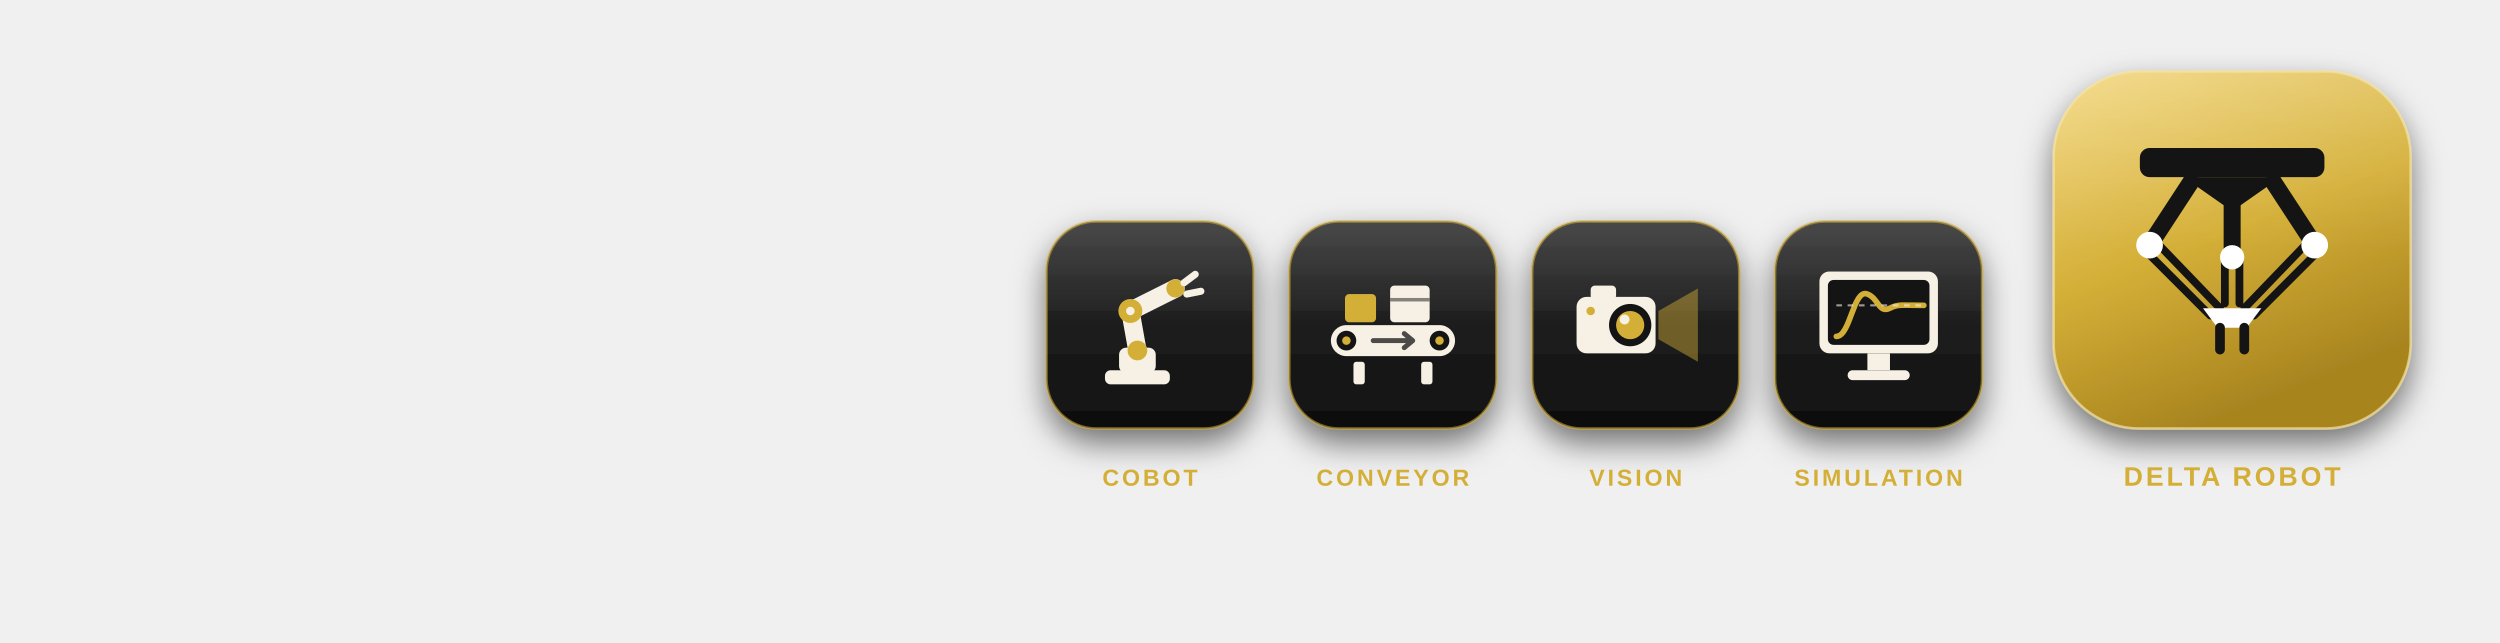
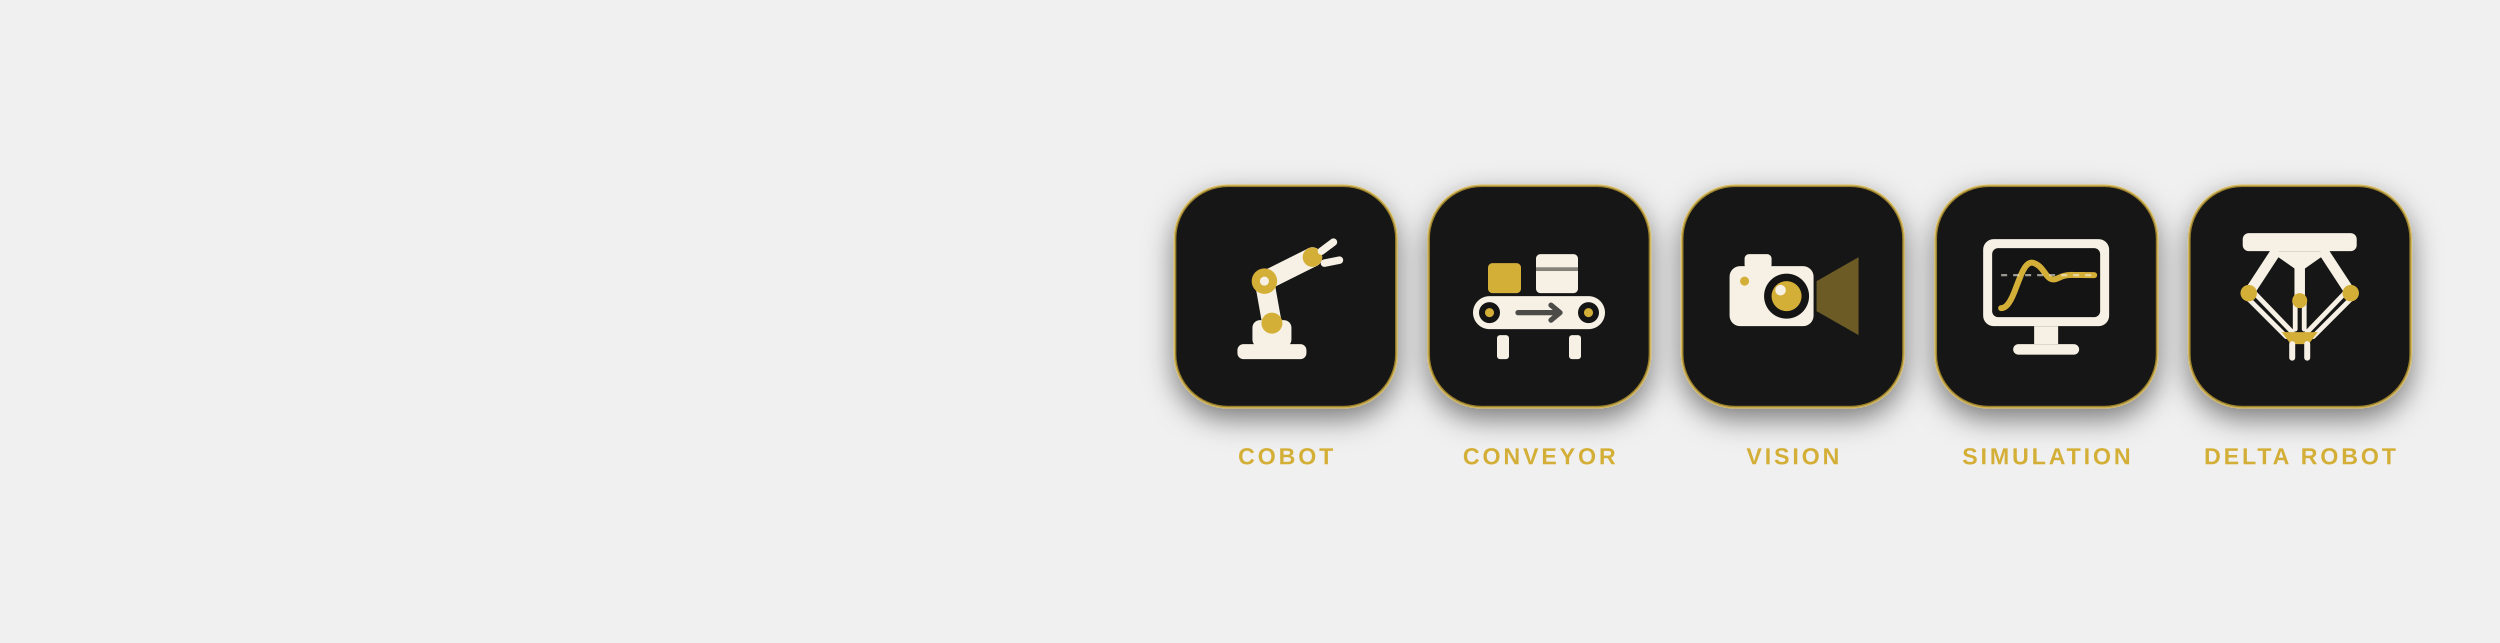
<svg xmlns="http://www.w3.org/2000/svg" viewBox="0 0 1400 360">
  <defs>
-     <linearGradient id="fondoChico" x1="0" y1="0" x2="0" y2="1">
-       <stop offset="0" stop-color="#2c2c2c" />
-       <stop offset="1" stop-color="#0f0f0f" />
-     </linearGradient>
-     <linearGradient id="fondoGrande" x1="0" y1="0" x2="0.4" y2="1">
-       <stop offset="0" stop-color="#f3d77f" />
-       <stop offset="0.55" stop-color="#d4af37" />
-       <stop offset="1" stop-color="#a8841f" />
-     </linearGradient>
-     <linearGradient id="brillo" x1="0" y1="0" x2="0" y2="1">
-       <stop offset="0" stop-color="#ffffff" stop-opacity="0.14" />
-       <stop offset="0.5" stop-color="#ffffff" stop-opacity="0" />
-     </linearGradient>
    <filter id="sombra" x="-30%" y="-30%" width="160%" height="170%">
-       <feDropShadow dx="0" dy="8" stdDeviation="9" flood-color="#000000" flood-opacity="0.55" />
+       <feDropShadow dx="0" dy="6" stdDeviation="8" flood-color="#000000" flood-opacity="0.5" />
    </filter>
  </defs>
-   <g filter="url(#sombra)">
-     <rect x="586" y="124" width="116" height="116" rx="27.84" fill="url(#fondoChico)" />
-   </g>
-   <rect x="586" y="124" width="116" height="116" rx="27.84" fill="url(#brillo)" stroke="#d4af37" stroke-opacity="0.55" stroke-width="1.5" />
-   <g transform="translate(604.56,142.56) scale(0.79)">
+   <rect x="658" y="104" width="124" height="124" rx="29.76" fill="#161616" stroke="#d4af37" stroke-opacity="0.7" stroke-width="1.5" filter="url(#sombra)" />
+   <g transform="translate(677.84,123.84) scale(0.84)">
    <rect x="18" y="82" width="46" height="10" rx="4" fill="#f6f1e4" />
    <rect x="28" y="66" width="26" height="18" rx="5" fill="#f6f1e4" />
    <path d="M41,68 L36,40 M36,40 L68,24" stroke="#f6f1e4" stroke-width="13" stroke-linecap="round" />
    <circle cx="41" cy="68" r="7" fill="#d4af37" />
    <circle cx="36" cy="40" r="8.5" fill="#d4af37" />
    <circle cx="36" cy="40" r="3" fill="#f6f1e4" />
    <circle cx="68" cy="24" r="6.5" fill="#d4af37" />
    <path d="M74,20 L82,14 M76,28 L86,26" stroke="#f6f1e4" stroke-width="5" stroke-linecap="round" />
  </g>
-   <text x="644" y="272" font-family="Segoe UI, Arial, sans-serif" font-size="13" font-weight="700" letter-spacing="1.6" fill="#d4af37" text-anchor="middle">COBOT</text>
-   <g filter="url(#sombra)">
-     <rect x="722" y="124" width="116" height="116" rx="27.84" fill="url(#fondoChico)" />
-   </g>
-   <rect x="722" y="124" width="116" height="116" rx="27.84" fill="url(#brillo)" stroke="#d4af37" stroke-opacity="0.55" stroke-width="1.5" />
-   <g transform="translate(740.56,142.56) scale(0.79)">
+   <text x="720" y="260" font-family="Segoe UI, Arial, sans-serif" font-size="13" font-weight="700" letter-spacing="1.6" fill="#d4af37" text-anchor="middle">COBOT</text>
+   <rect x="800" y="104" width="124" height="124" rx="29.76" fill="#161616" stroke="#d4af37" stroke-opacity="0.7" stroke-width="1.5" filter="url(#sombra)" />
+   <g transform="translate(819.84,123.84) scale(0.84)">
    <rect x="16" y="28" width="22" height="20" rx="3" fill="#d4af37" />
    <rect x="48" y="22" width="28" height="26" rx="3" fill="#f6f1e4" />
    <path d="M48,32 h28" stroke="#141414" stroke-width="2.5" opacity="0.5" />
    <rect x="6" y="50" width="88" height="22" rx="11" fill="#f6f1e4" />
    <circle cx="17" cy="61" r="7" fill="#141414" />
    <circle cx="83" cy="61" r="7" fill="#141414" />
    <circle cx="17" cy="61" r="3" fill="#d4af37" />
    <circle cx="83" cy="61" r="3" fill="#d4af37" />
    <path d="M36,61 h28 M58,56 l6,5 l-6,5" fill="none" stroke="#141414" stroke-width="3.5" stroke-linecap="round" stroke-linejoin="round" opacity="0.75" />
    <rect x="22" y="76" width="8" height="16" rx="2" fill="#f6f1e4" />
    <rect x="70" y="76" width="8" height="16" rx="2" fill="#f6f1e4" />
  </g>
-   <text x="780" y="272" font-family="Segoe UI, Arial, sans-serif" font-size="13" font-weight="700" letter-spacing="1.6" fill="#d4af37" text-anchor="middle">CONVEYOR</text>
-   <g filter="url(#sombra)">
-     <rect x="858" y="124" width="116" height="116" rx="27.84" fill="url(#fondoChico)" />
-   </g>
-   <rect x="858" y="124" width="116" height="116" rx="27.84" fill="url(#brillo)" stroke="#d4af37" stroke-opacity="0.55" stroke-width="1.5" />
-   <g transform="translate(876.56,142.56) scale(0.79)">
+   <text x="862" y="260" font-family="Segoe UI, Arial, sans-serif" font-size="13" font-weight="700" letter-spacing="1.6" fill="#d4af37" text-anchor="middle">CONVEYOR</text>
+   <rect x="942" y="104" width="124" height="124" rx="29.76" fill="#161616" stroke="#d4af37" stroke-opacity="0.7" stroke-width="1.5" filter="url(#sombra)" />
+   <g transform="translate(961.84,123.84) scale(0.84)">
    <path d="M66,40 L94,24 L94,76 L66,60 Z" fill="#d4af37" opacity="0.45" />
    <rect x="8" y="30" width="56" height="40" rx="7" fill="#f6f1e4" />
    <rect x="18" y="22" width="18" height="10" rx="3" fill="#f6f1e4" />
    <circle cx="46" cy="50" r="15" fill="#141414" />
    <circle cx="46" cy="50" r="10" fill="#d4af37" />
    <circle cx="42" cy="46" r="3.5" fill="#f6f1e4" />
    <circle cx="18" cy="40" r="3" fill="#d4af37" />
  </g>
-   <text x="916" y="272" font-family="Segoe UI, Arial, sans-serif" font-size="13" font-weight="700" letter-spacing="1.6" fill="#d4af37" text-anchor="middle">VISION</text>
-   <g filter="url(#sombra)">
-     <rect x="994" y="124" width="116" height="116" rx="27.84" fill="url(#fondoChico)" />
-   </g>
-   <rect x="994" y="124" width="116" height="116" rx="27.84" fill="url(#brillo)" stroke="#d4af37" stroke-opacity="0.55" stroke-width="1.5" />
-   <g transform="translate(1012.56,142.56) scale(0.79)">
+   <text x="1004" y="260" font-family="Segoe UI, Arial, sans-serif" font-size="13" font-weight="700" letter-spacing="1.6" fill="#d4af37" text-anchor="middle">VISION</text>
+   <rect x="1084" y="104" width="124" height="124" rx="29.76" fill="#161616" stroke="#d4af37" stroke-opacity="0.7" stroke-width="1.5" filter="url(#sombra)" />
+   <g transform="translate(1103.84,123.84) scale(0.84)">
    <rect x="8" y="12" width="84" height="58" rx="7" fill="#f6f1e4" />
    <rect x="14" y="18" width="72" height="46" rx="4" fill="#141414" />
    <path d="M20,58 C30,58 32,24 42,28 C50,31 50,42 58,38 C64,35 66,36 82,36" fill="none" stroke="#d4af37" stroke-width="4" stroke-linecap="round" />
    <path d="M20,36 H82" stroke="#f6f1e4" stroke-width="1.5" stroke-dasharray="4 4" opacity="0.6" />
    <rect x="42" y="70" width="16" height="12" fill="#f6f1e4" />
    <rect x="28" y="82" width="44" height="7" rx="3.5" fill="#f6f1e4" />
  </g>
-   <text x="1052" y="272" font-family="Segoe UI, Arial, sans-serif" font-size="13" font-weight="700" letter-spacing="1.6" fill="#d4af37" text-anchor="middle">SIMULATION</text>
-   <g filter="url(#sombra)">
-     <rect x="1150" y="40" width="200" height="200" rx="48" fill="url(#fondoGrande)" />
-   </g>
-   <rect x="1150" y="40" width="200" height="200" rx="48" fill="url(#brillo)" stroke="#f6e3a3" stroke-opacity="0.7" stroke-width="1.5" />
-   <g transform="translate(1182,72) scale(1.36)">
-     <rect x="12" y="8" width="76" height="12" rx="4" fill="#141414" />
-     <path d="M30,20 L70,20 L50,34 Z" fill="#141414" />
-     <g stroke="#141414" stroke-linecap="round" fill="none">
+   <text x="1146" y="260" font-family="Segoe UI, Arial, sans-serif" font-size="13" font-weight="700" letter-spacing="1.6" fill="#d4af37" text-anchor="middle">SIMULATION</text>
+   <rect x="1226" y="104" width="124" height="124" rx="29.76" fill="#161616" stroke="#d4af37" stroke-opacity="0.7" stroke-width="1.5" filter="url(#sombra)" />
+   <g transform="translate(1245.84,123.84) scale(0.84)">
+     <rect x="12" y="8" width="76" height="12" rx="4" fill="#f6f1e4" />
+     <path d="M30,20 L70,20 L50,34 Z" fill="#f6f1e4" />
+     <g stroke="#f6f1e4" stroke-linecap="round" fill="none">
      <path d="M33,22 L16,48 M67,22 L84,48 M50,32 L50,52" stroke-width="7" />
      <path d="M13,49 L41,77 M19,47 L45,74 M87,49 L59,77 M81,47 L55,74 M47,54 L47,72 M53,54 L53,72" stroke-width="3.2" />
    </g>
-     <circle cx="16" cy="48" r="5.5" fill="#ffffff" />
-     <circle cx="84" cy="48" r="5.5" fill="#ffffff" />
-     <circle cx="50" cy="53" r="5" fill="#ffffff" />
-     <path d="M38,74 L62,74 L56,82 L44,82 Z" fill="#ffffff" />
-     <path d="M45,82 v9 M55,82 v9" stroke="#141414" stroke-width="4" stroke-linecap="round" />
+     <circle cx="16" cy="48" r="5.5" fill="#d4af37" />
+     <circle cx="84" cy="48" r="5.5" fill="#d4af37" />
+     <circle cx="50" cy="53" r="5" fill="#d4af37" />
+     <path d="M38,74 L62,74 L56,82 L44,82 Z" fill="#d4af37" />
+     <path d="M45,82 v9 M55,82 v9" stroke="#f6f1e4" stroke-width="4" stroke-linecap="round" />
  </g>
-   <text x="1250" y="272" font-family="Segoe UI, Arial, sans-serif" font-size="15" font-weight="700" letter-spacing="1.6" fill="#d4af37" text-anchor="middle">DELTA ROBOT</text>
+   <text x="1288" y="260" font-family="Segoe UI, Arial, sans-serif" font-size="13" font-weight="700" letter-spacing="1.6" fill="#d4af37" text-anchor="middle">DELTA ROBOT</text>
</svg>
